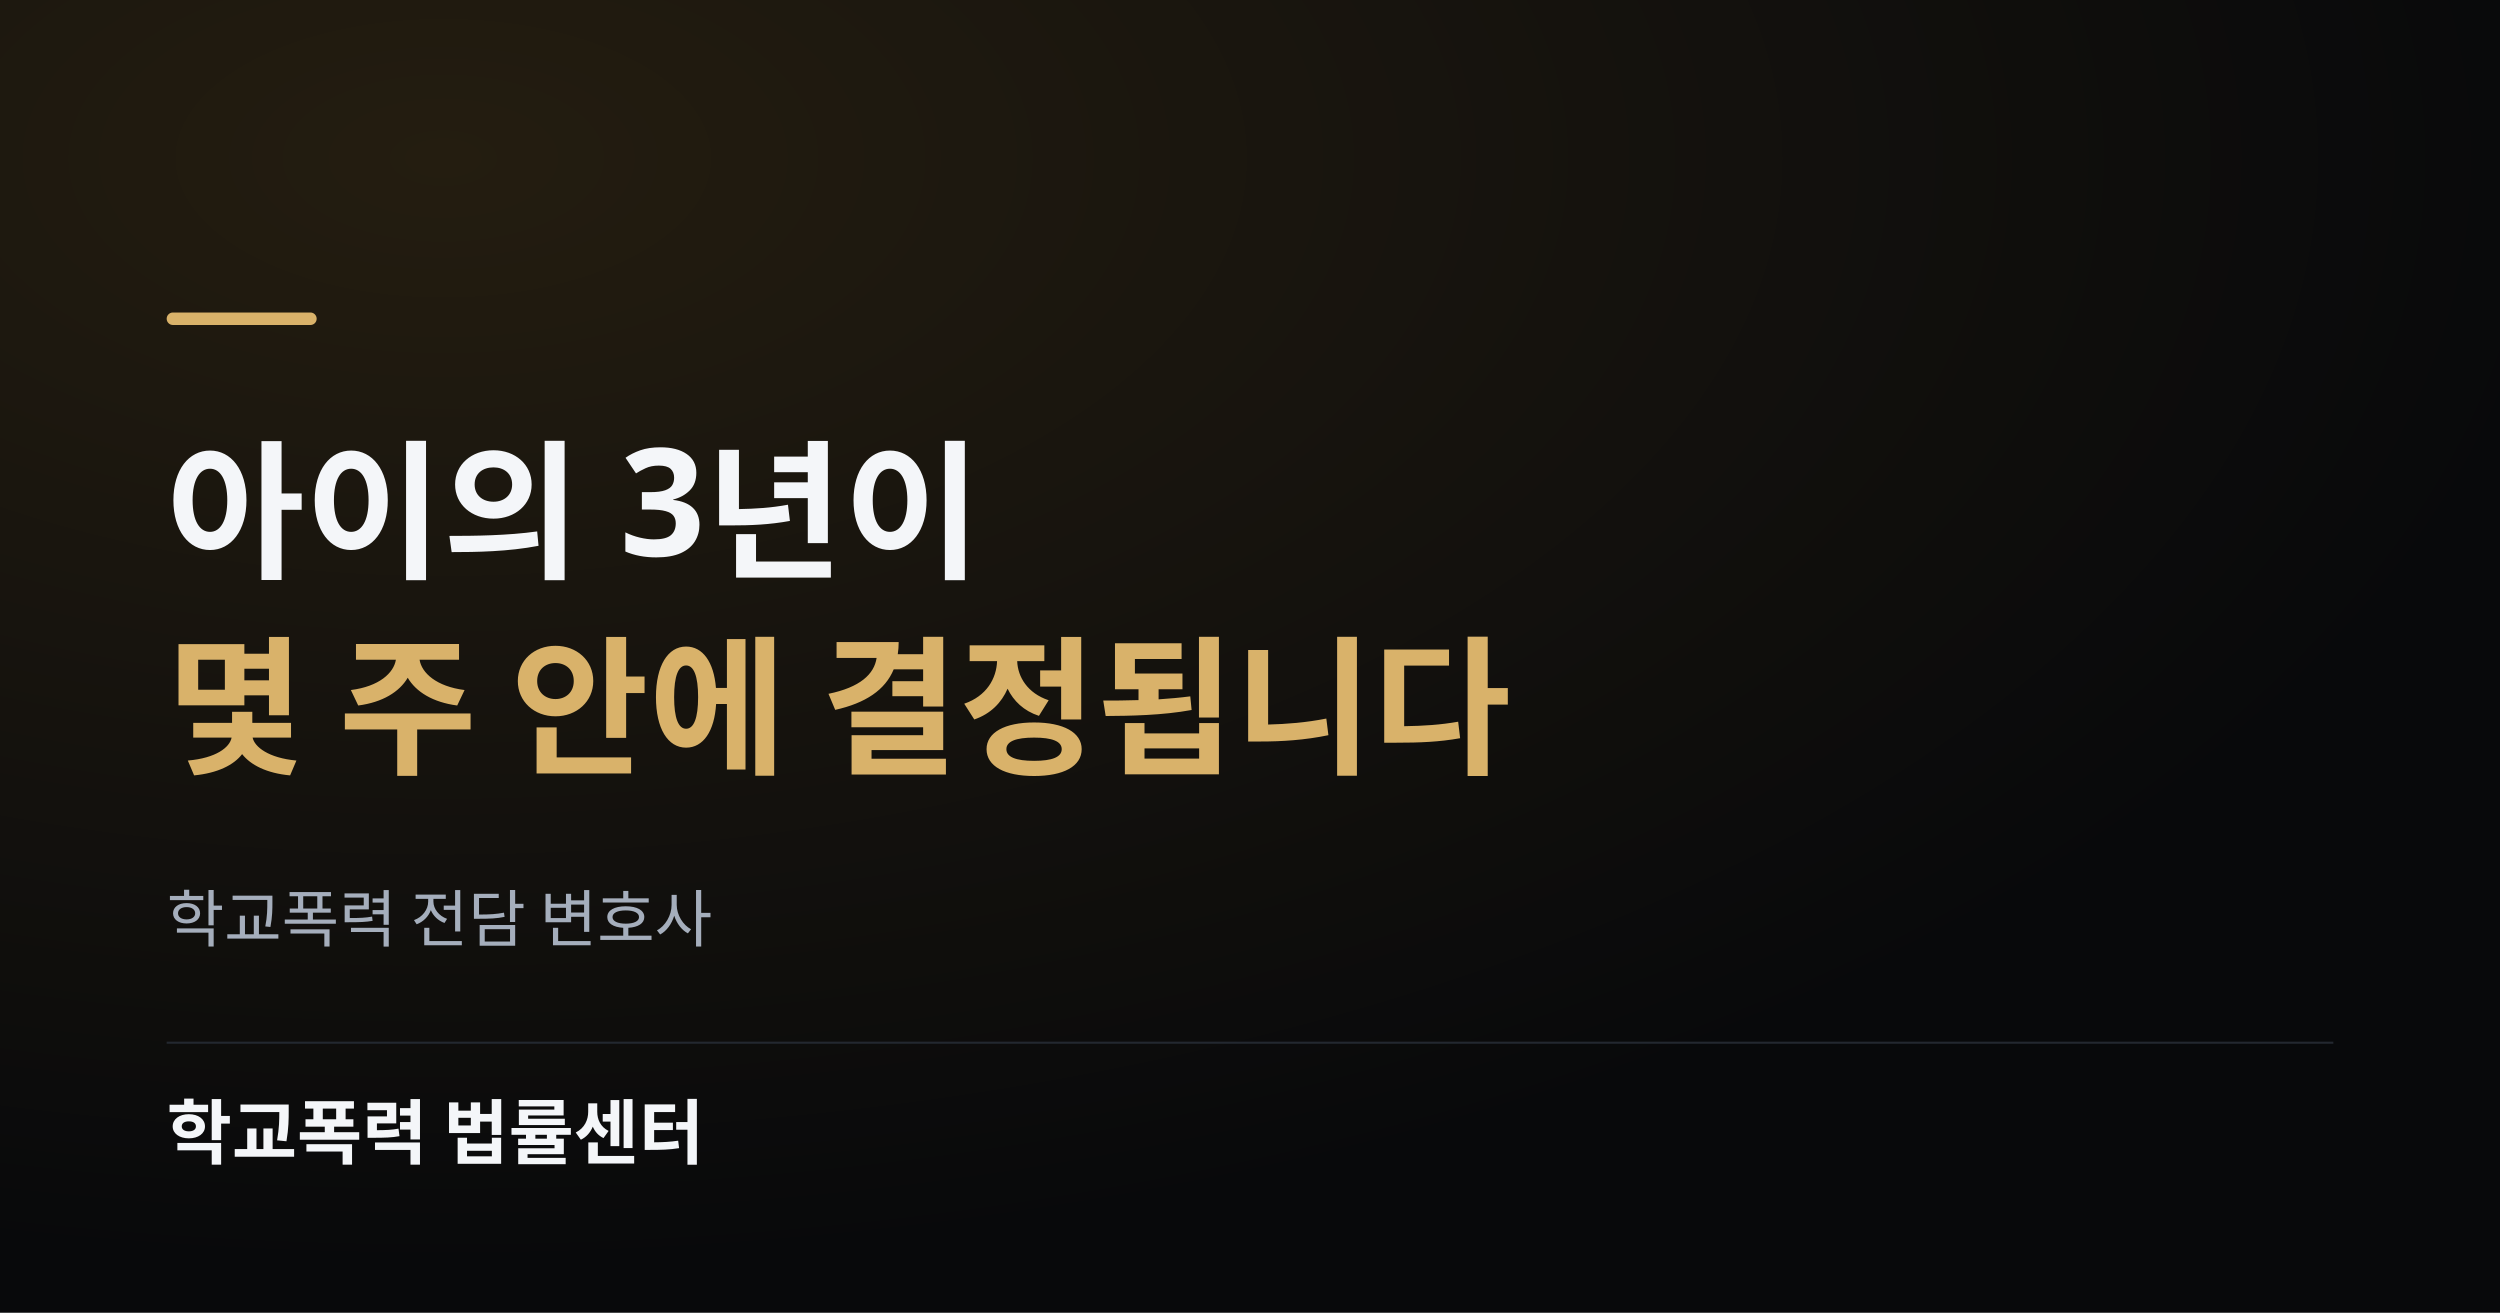
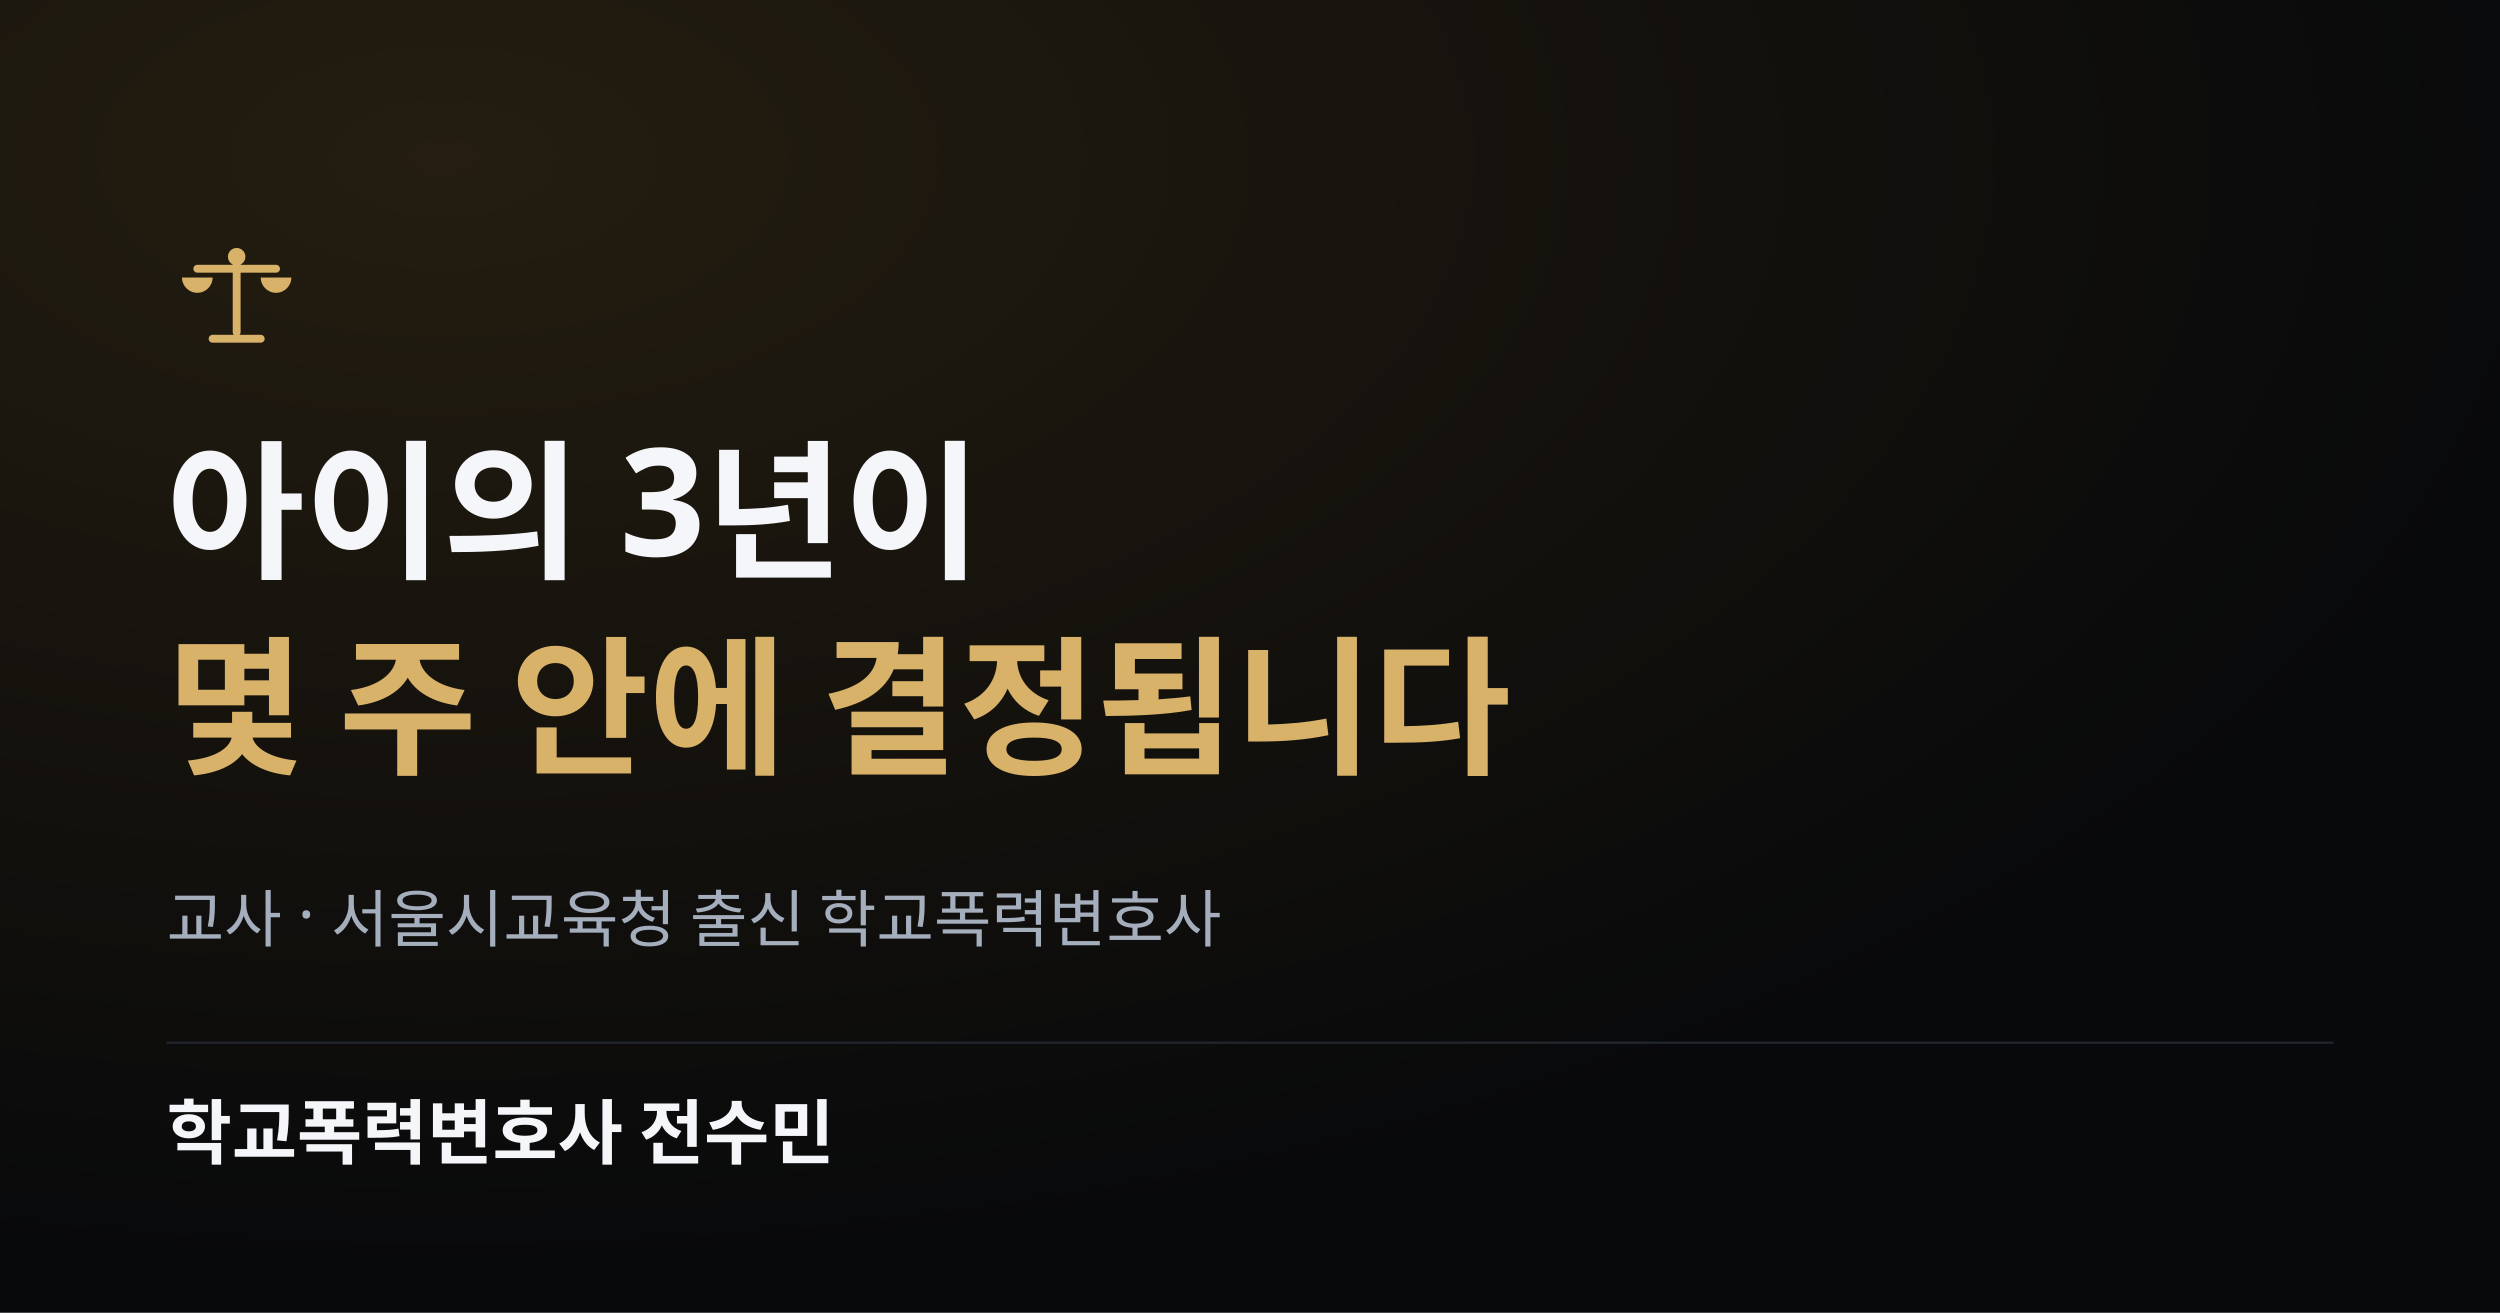
<svg xmlns="http://www.w3.org/2000/svg" width="1200" height="630" viewBox="0 0 1200 630">
  <defs>
    <radialGradient id="glow" cx="0.18" cy="0.12" r="0.85">
      <stop offset="0%" stop-color="#241d10" />
      <stop offset="100%" stop-color="#08090b" />
    </radialGradient>
  </defs>
  <rect width="1200" height="630" fill="#08090b" />
  <rect width="1200" height="630" fill="url(#glow)" />
-   <rect x="80" y="150" width="72" height="6" rx="3" fill="#d9b26a" />
+   <g transform="translate(80 108) scale(1.05)">
+     <g stroke="#d9b26a" stroke-width="3.6" stroke-linecap="round" fill="none">
+       <path d="M32 16V49" />
+       <path d="M14 20h36" />
+       <path d="M21 52h22" />
+     </g>
+     <circle cx="32" cy="14.5" r="4" fill="#d9b26a" />
+     <path d="M7 24h14a7 7 0 0 1-14 0z" fill="#d9b26a" />
+     <path d="M43 24h14a7 7 0 0 1-14 0z" fill="#d9b26a" />
+   </g>
  <text x="80" y="272" font-family="Malgun Gothic, Apple SD Gothic Neo, sans-serif" font-size="72" font-weight="bold" fill="#f4f6f9">아이의 3년이</text>
  <text x="80" y="366" font-family="Malgun Gothic, Apple SD Gothic Neo, sans-serif" font-size="72" font-weight="bold" fill="#d9b26a">몇 주 안에 결정됩니다</text>
-   <text x="80" y="452" font-family="Malgun Gothic, Apple SD Gothic Neo, sans-serif" font-size="30" fill="#a5aebc">학교폭력 전담 변호사</text>
+   <text x="80" y="452" font-family="Malgun Gothic, Apple SD Gothic Neo, sans-serif" font-size="30" fill="#a5aebc">교사 · 서울시교육청 출신 학교폭력변호사</text>
  <rect x="80" y="500" width="1040" height="1" fill="#232830" />
-   <text x="80" y="556" font-family="Malgun Gothic, Apple SD Gothic Neo, sans-serif" font-size="34" font-weight="bold" fill="#f4f6f9">학교폭력 법률센터</text>
+   <text x="80" y="556" font-family="Malgun Gothic, Apple SD Gothic Neo, sans-serif" font-size="34" font-weight="bold" fill="#f4f6f9">학교폭력변호사 전수민</text>
</svg>
